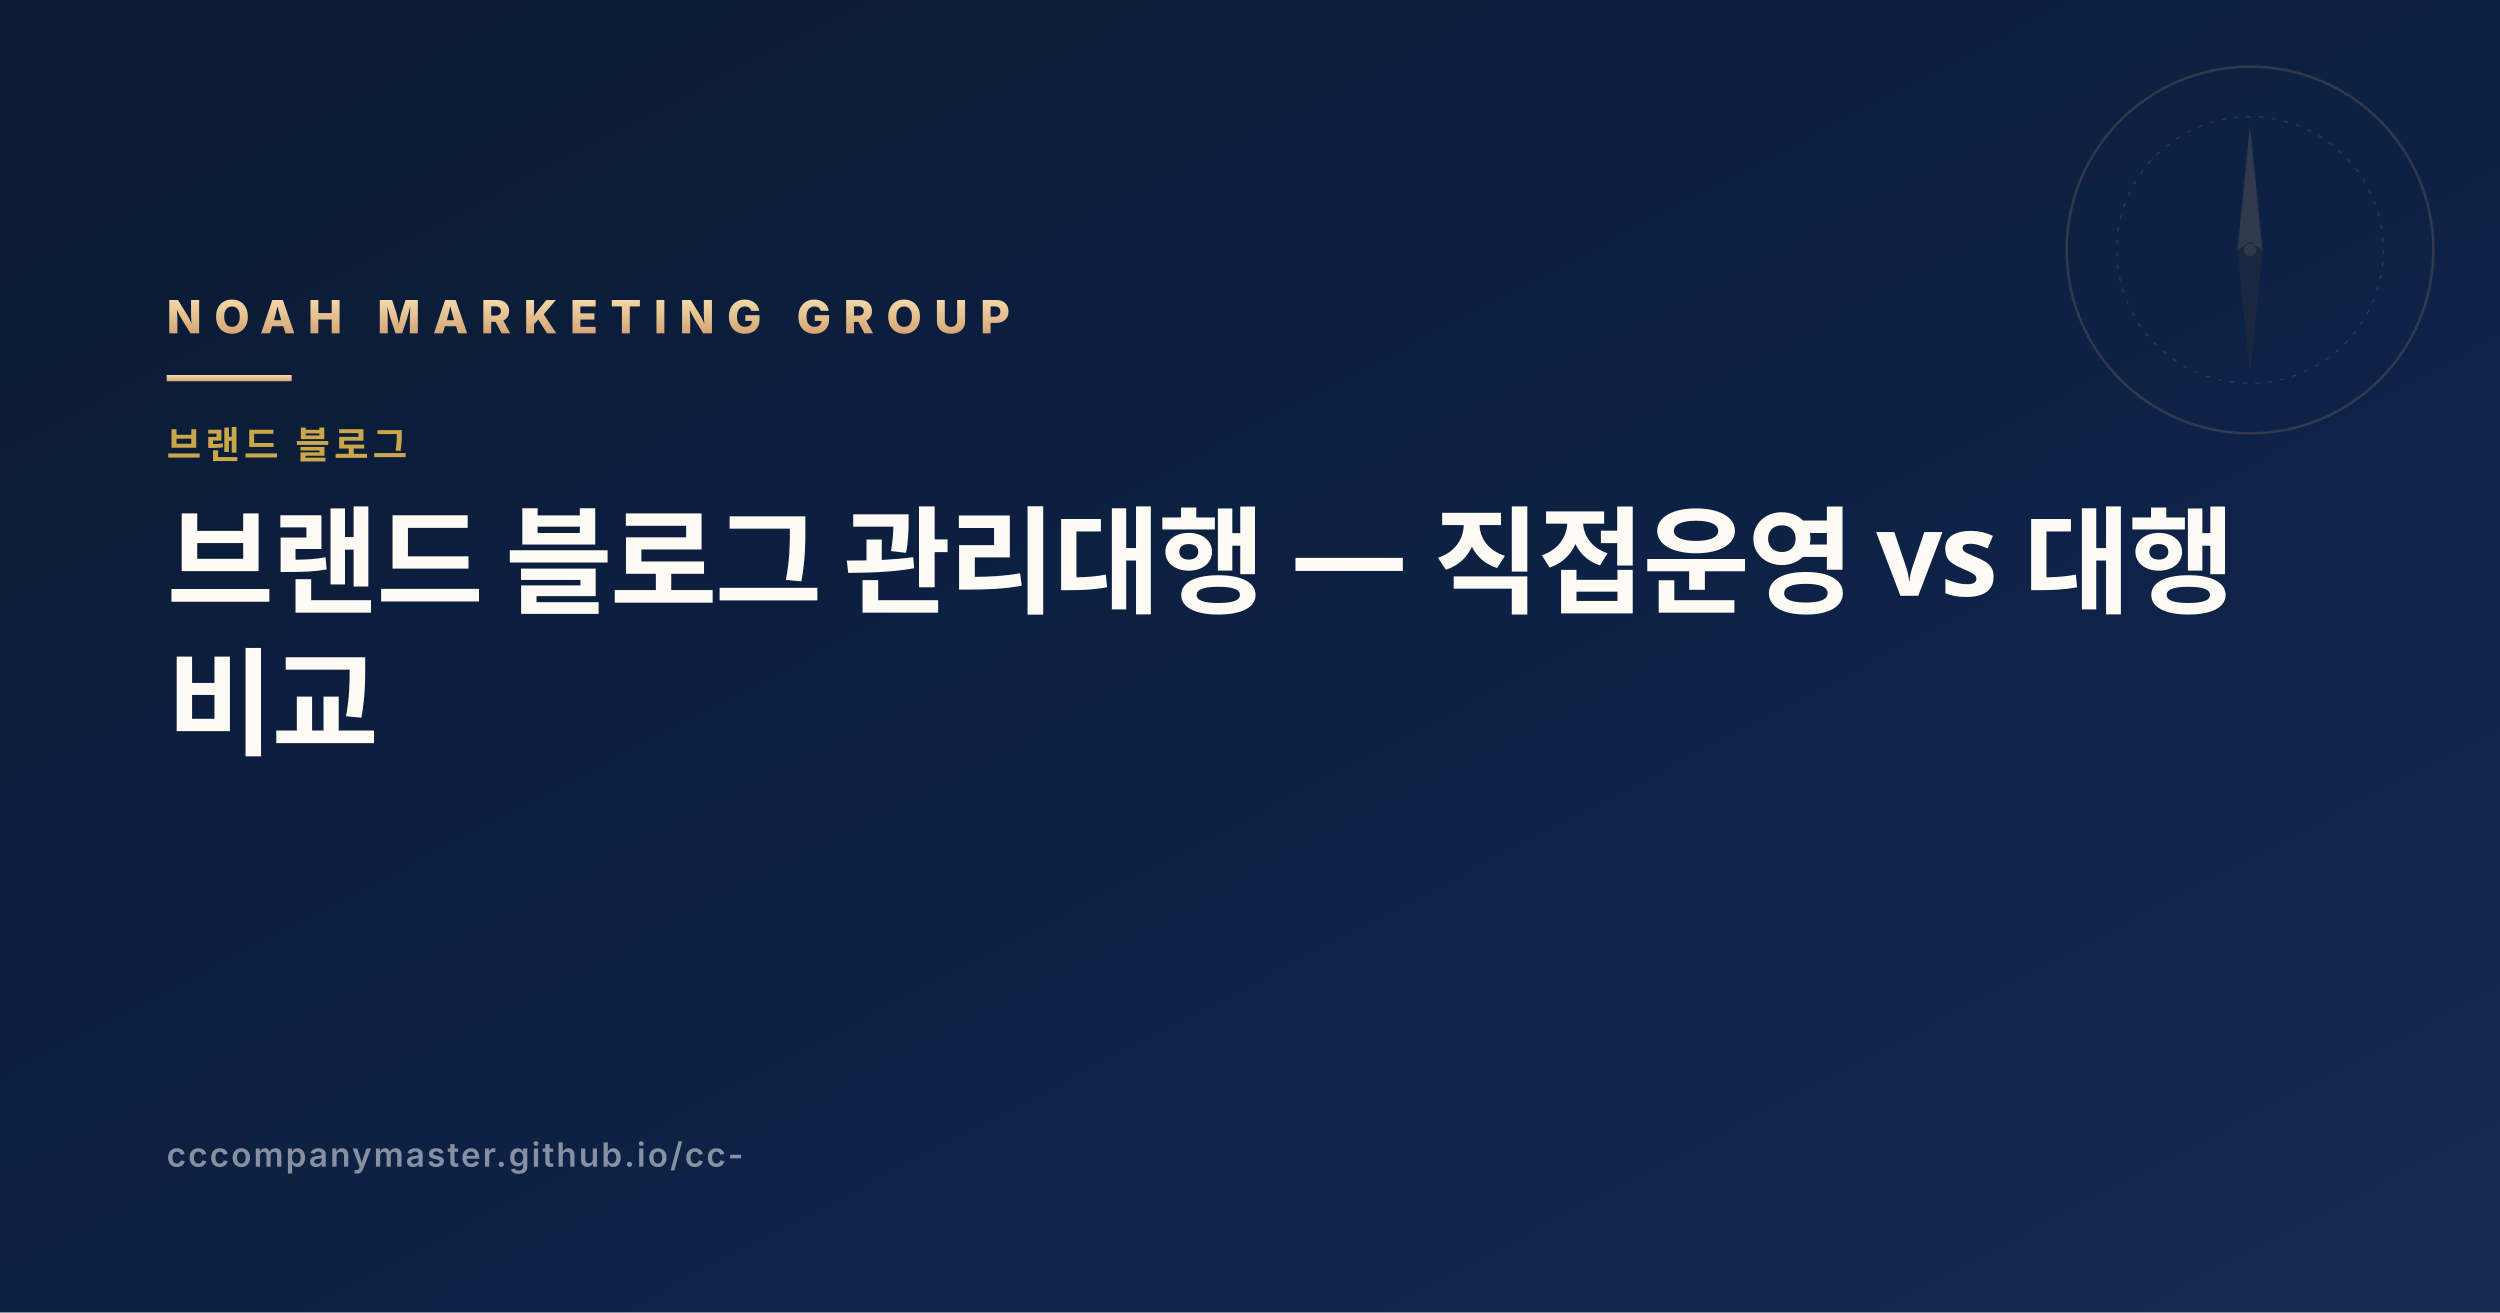
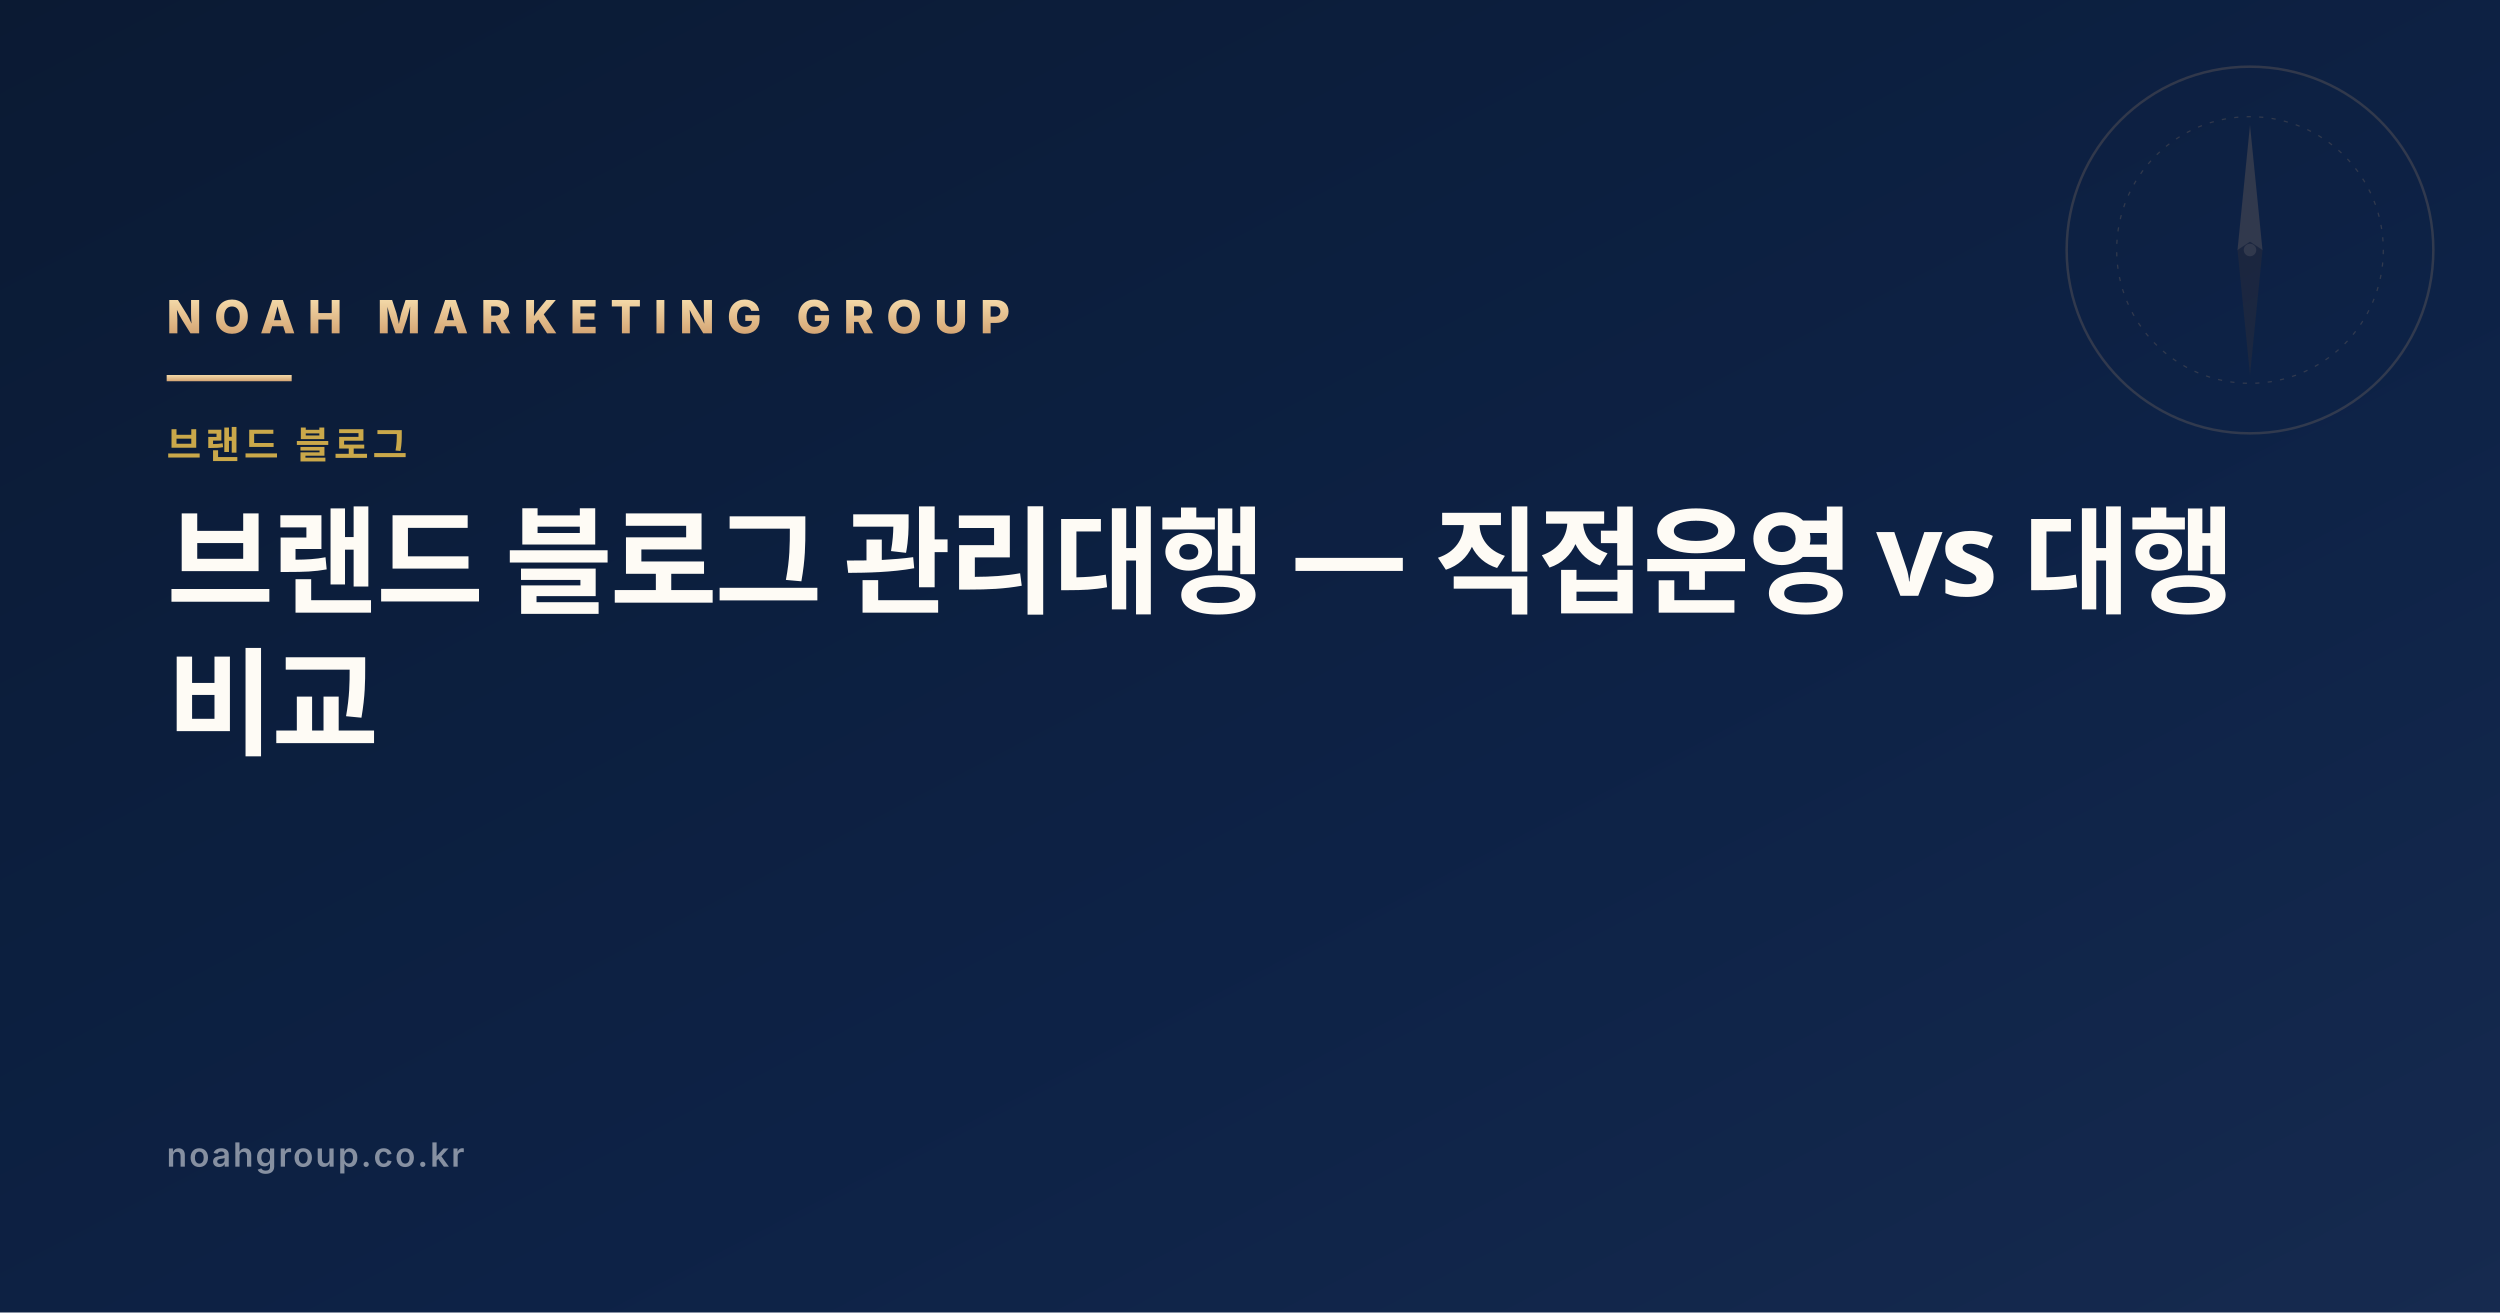
<svg xmlns="http://www.w3.org/2000/svg" viewBox="0 0 1200 630">
  <defs>
    <linearGradient id="bg" x1="0" y1="0" x2="1" y2="1">
      <stop offset="0%" stop-color="#0B1A33" />
      <stop offset="60%" stop-color="#0d2246" />
      <stop offset="100%" stop-color="#162a4f" />
    </linearGradient>
    <linearGradient id="gold" x1="0" y1="0" x2="0" y2="1">
      <stop offset="0%" stop-color="#f4d9a8" />
      <stop offset="100%" stop-color="#D4A574" />
    </linearGradient>
  </defs>
  <rect width="1200" height="630" fill="url(#bg)" />
  <g opacity="0.18">
    <circle cx="1080" cy="120" r="88" stroke="#D4A574" stroke-width="1.2" fill="none" />
    <circle cx="1080" cy="120" r="64" stroke="#D4A574" stroke-width="0.6" fill="none" stroke-dasharray="2 4" />
    <path d="M1080 60 L1086 120 L1080 124 L1074 120 Z" fill="#D4A574" />
    <path d="M1080 180 L1074 120 L1080 116 L1086 120 Z" fill="#5a3f27" />
    <circle cx="1080" cy="120" r="3" fill="#D4A574" />
  </g>
  <text x="80" y="160" font-family="'Inter',sans-serif" font-weight="800" font-size="22" fill="url(#gold)" letter-spacing="6">NOAH MARKETING GROUP</text>
  <rect x="80" y="180" width="60" height="3" fill="url(#gold)" />
  <text x="80" y="220" font-family="'Inter',sans-serif" font-weight="700" font-size="18" fill="#caa84a" letter-spacing="2">브랜드 블로그</text>
  <text x="80" y="290" font-family="'Pretendard',sans-serif" font-weight="800" font-size="56" fill="#fefbf5" letter-spacing="-1.2">브랜드 블로그 관리대행 — 직접운영 vs 대행</text>
  <text x="80" y="358" font-family="'Pretendard',sans-serif" font-weight="800" font-size="56" fill="#fefbf5" letter-spacing="-1.2">비교</text>
-   <text x="80" y="560" font-family="'Inter',sans-serif" font-weight="600" font-size="16" fill="rgba(255,255,255,0.5)" letter-spacing="1">cccompanymaster.github.io/cc-</text>
+   <text x="80" y="560" font-family="'Inter',sans-serif" font-weight="600" font-size="16" fill="rgba(255,255,255,0.5)" letter-spacing="1">noahgroup.co.kr</text>
</svg>
